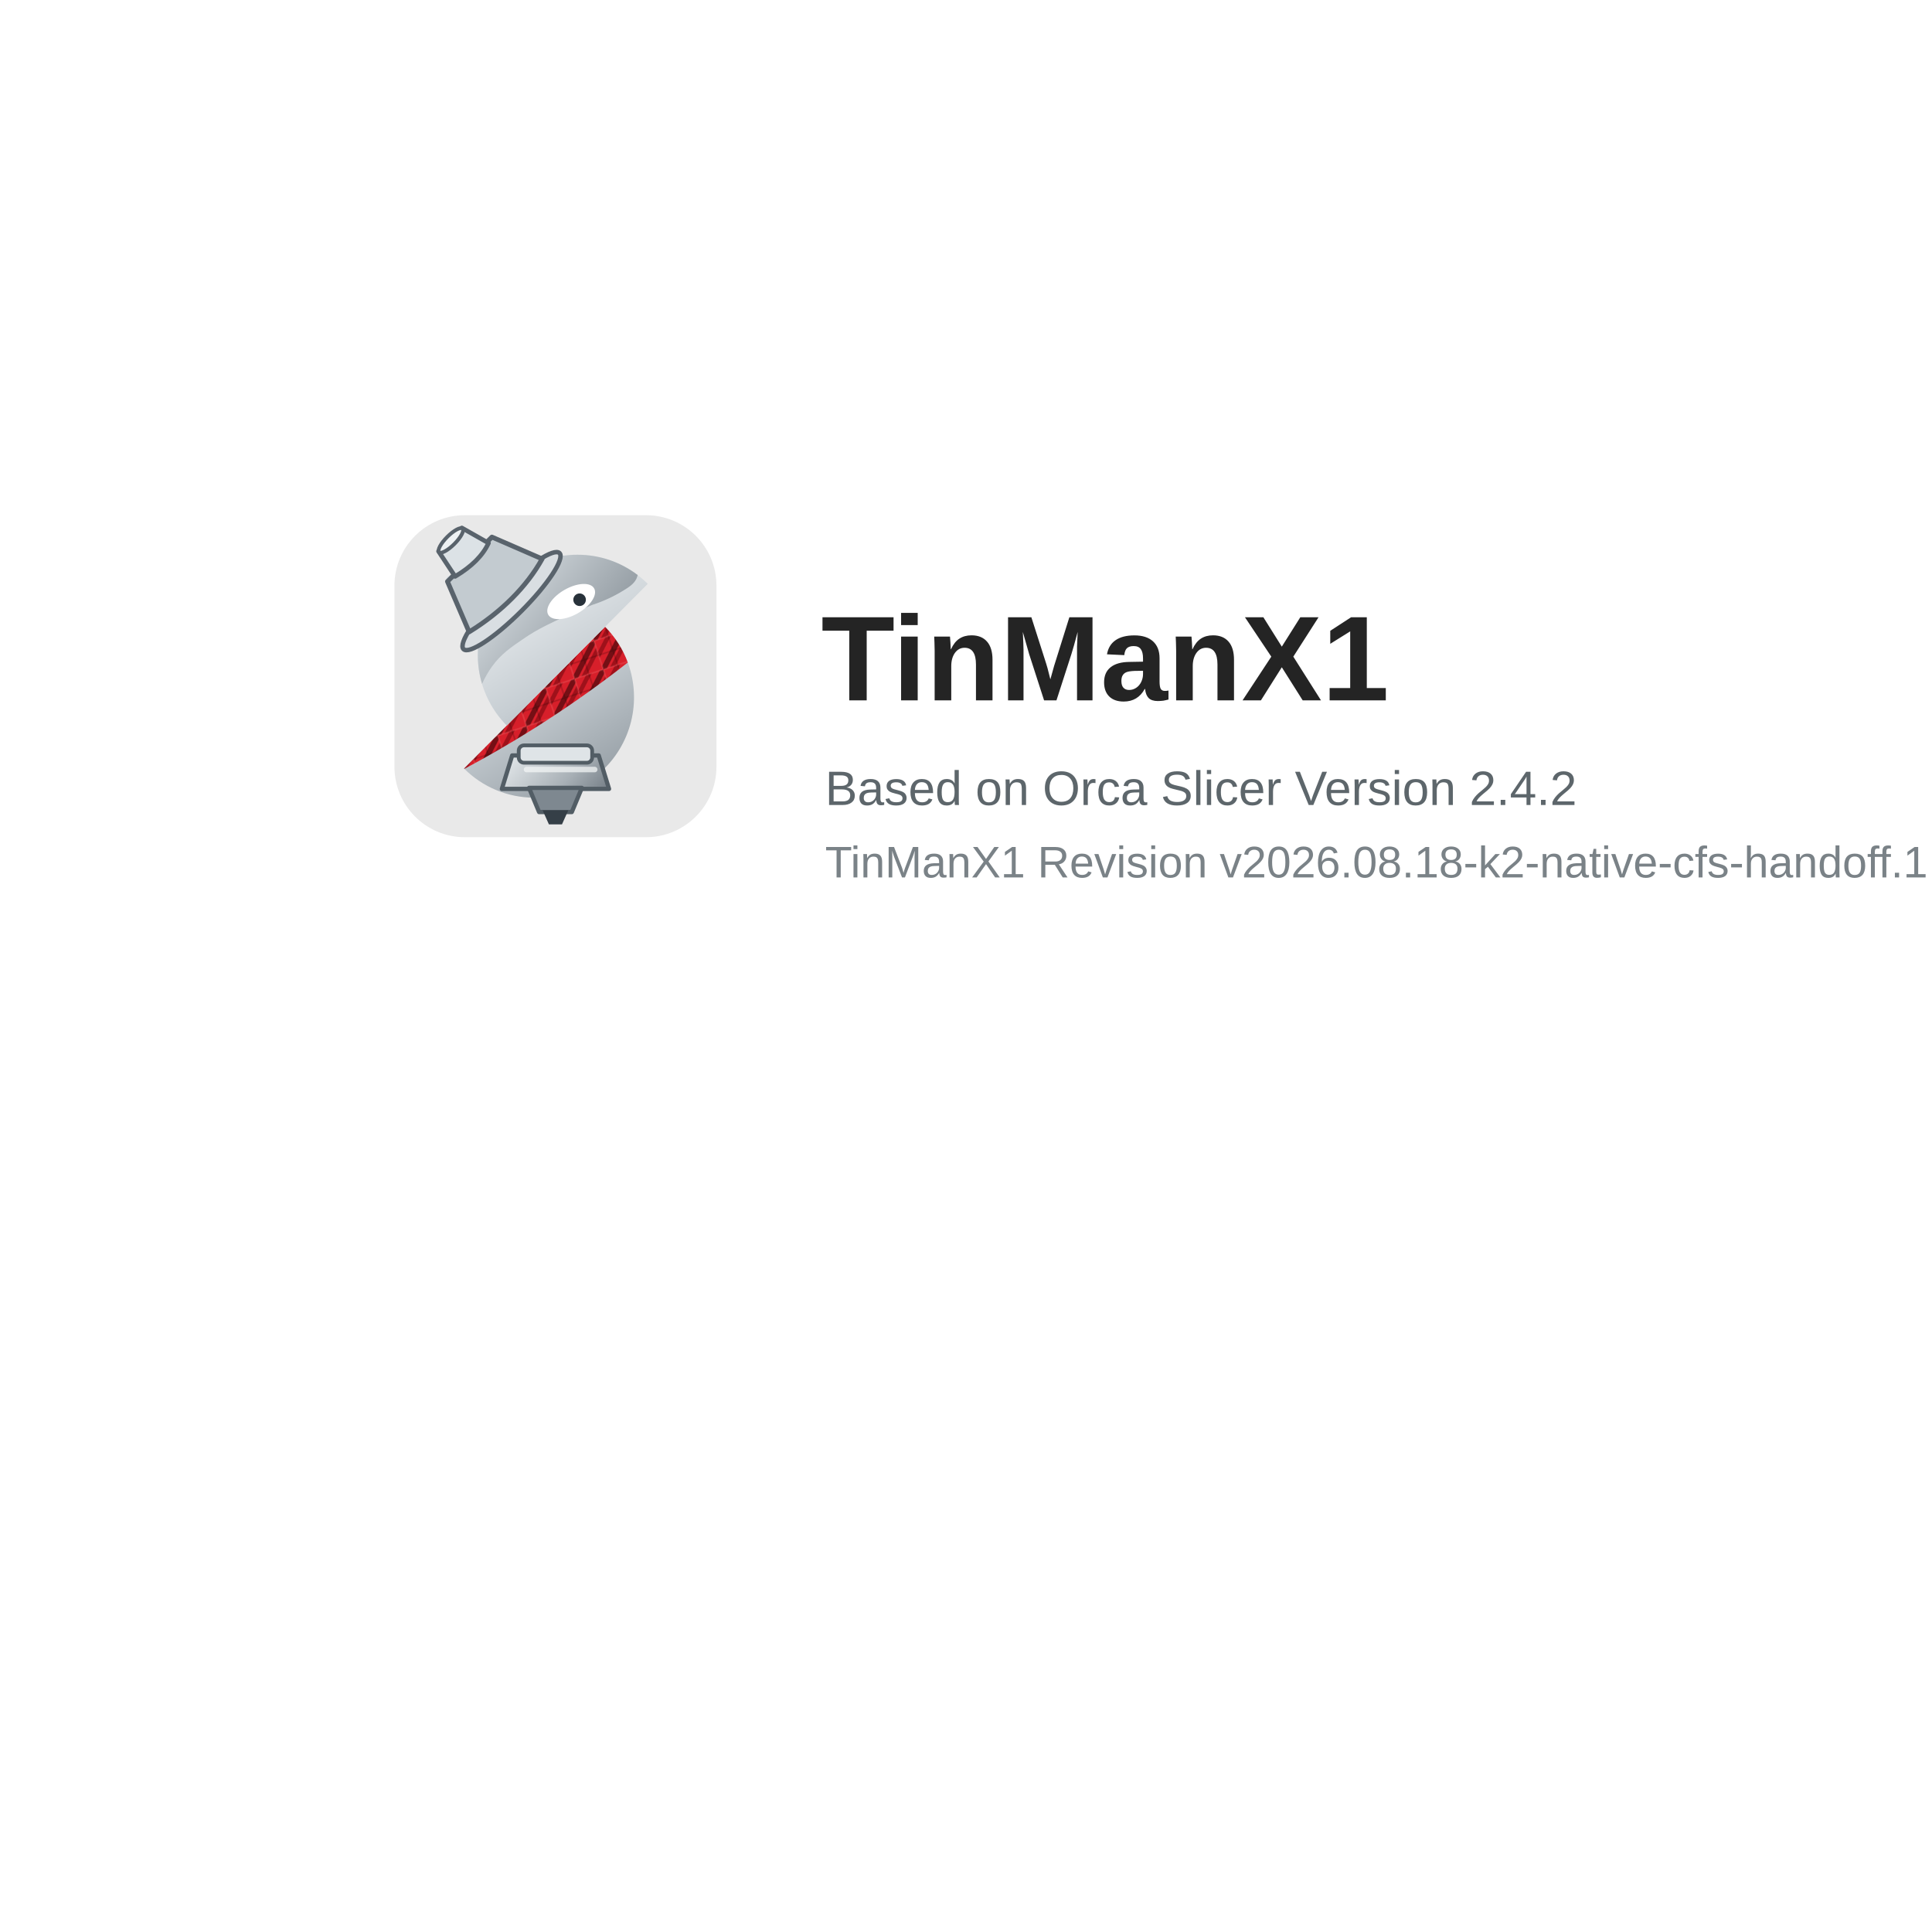
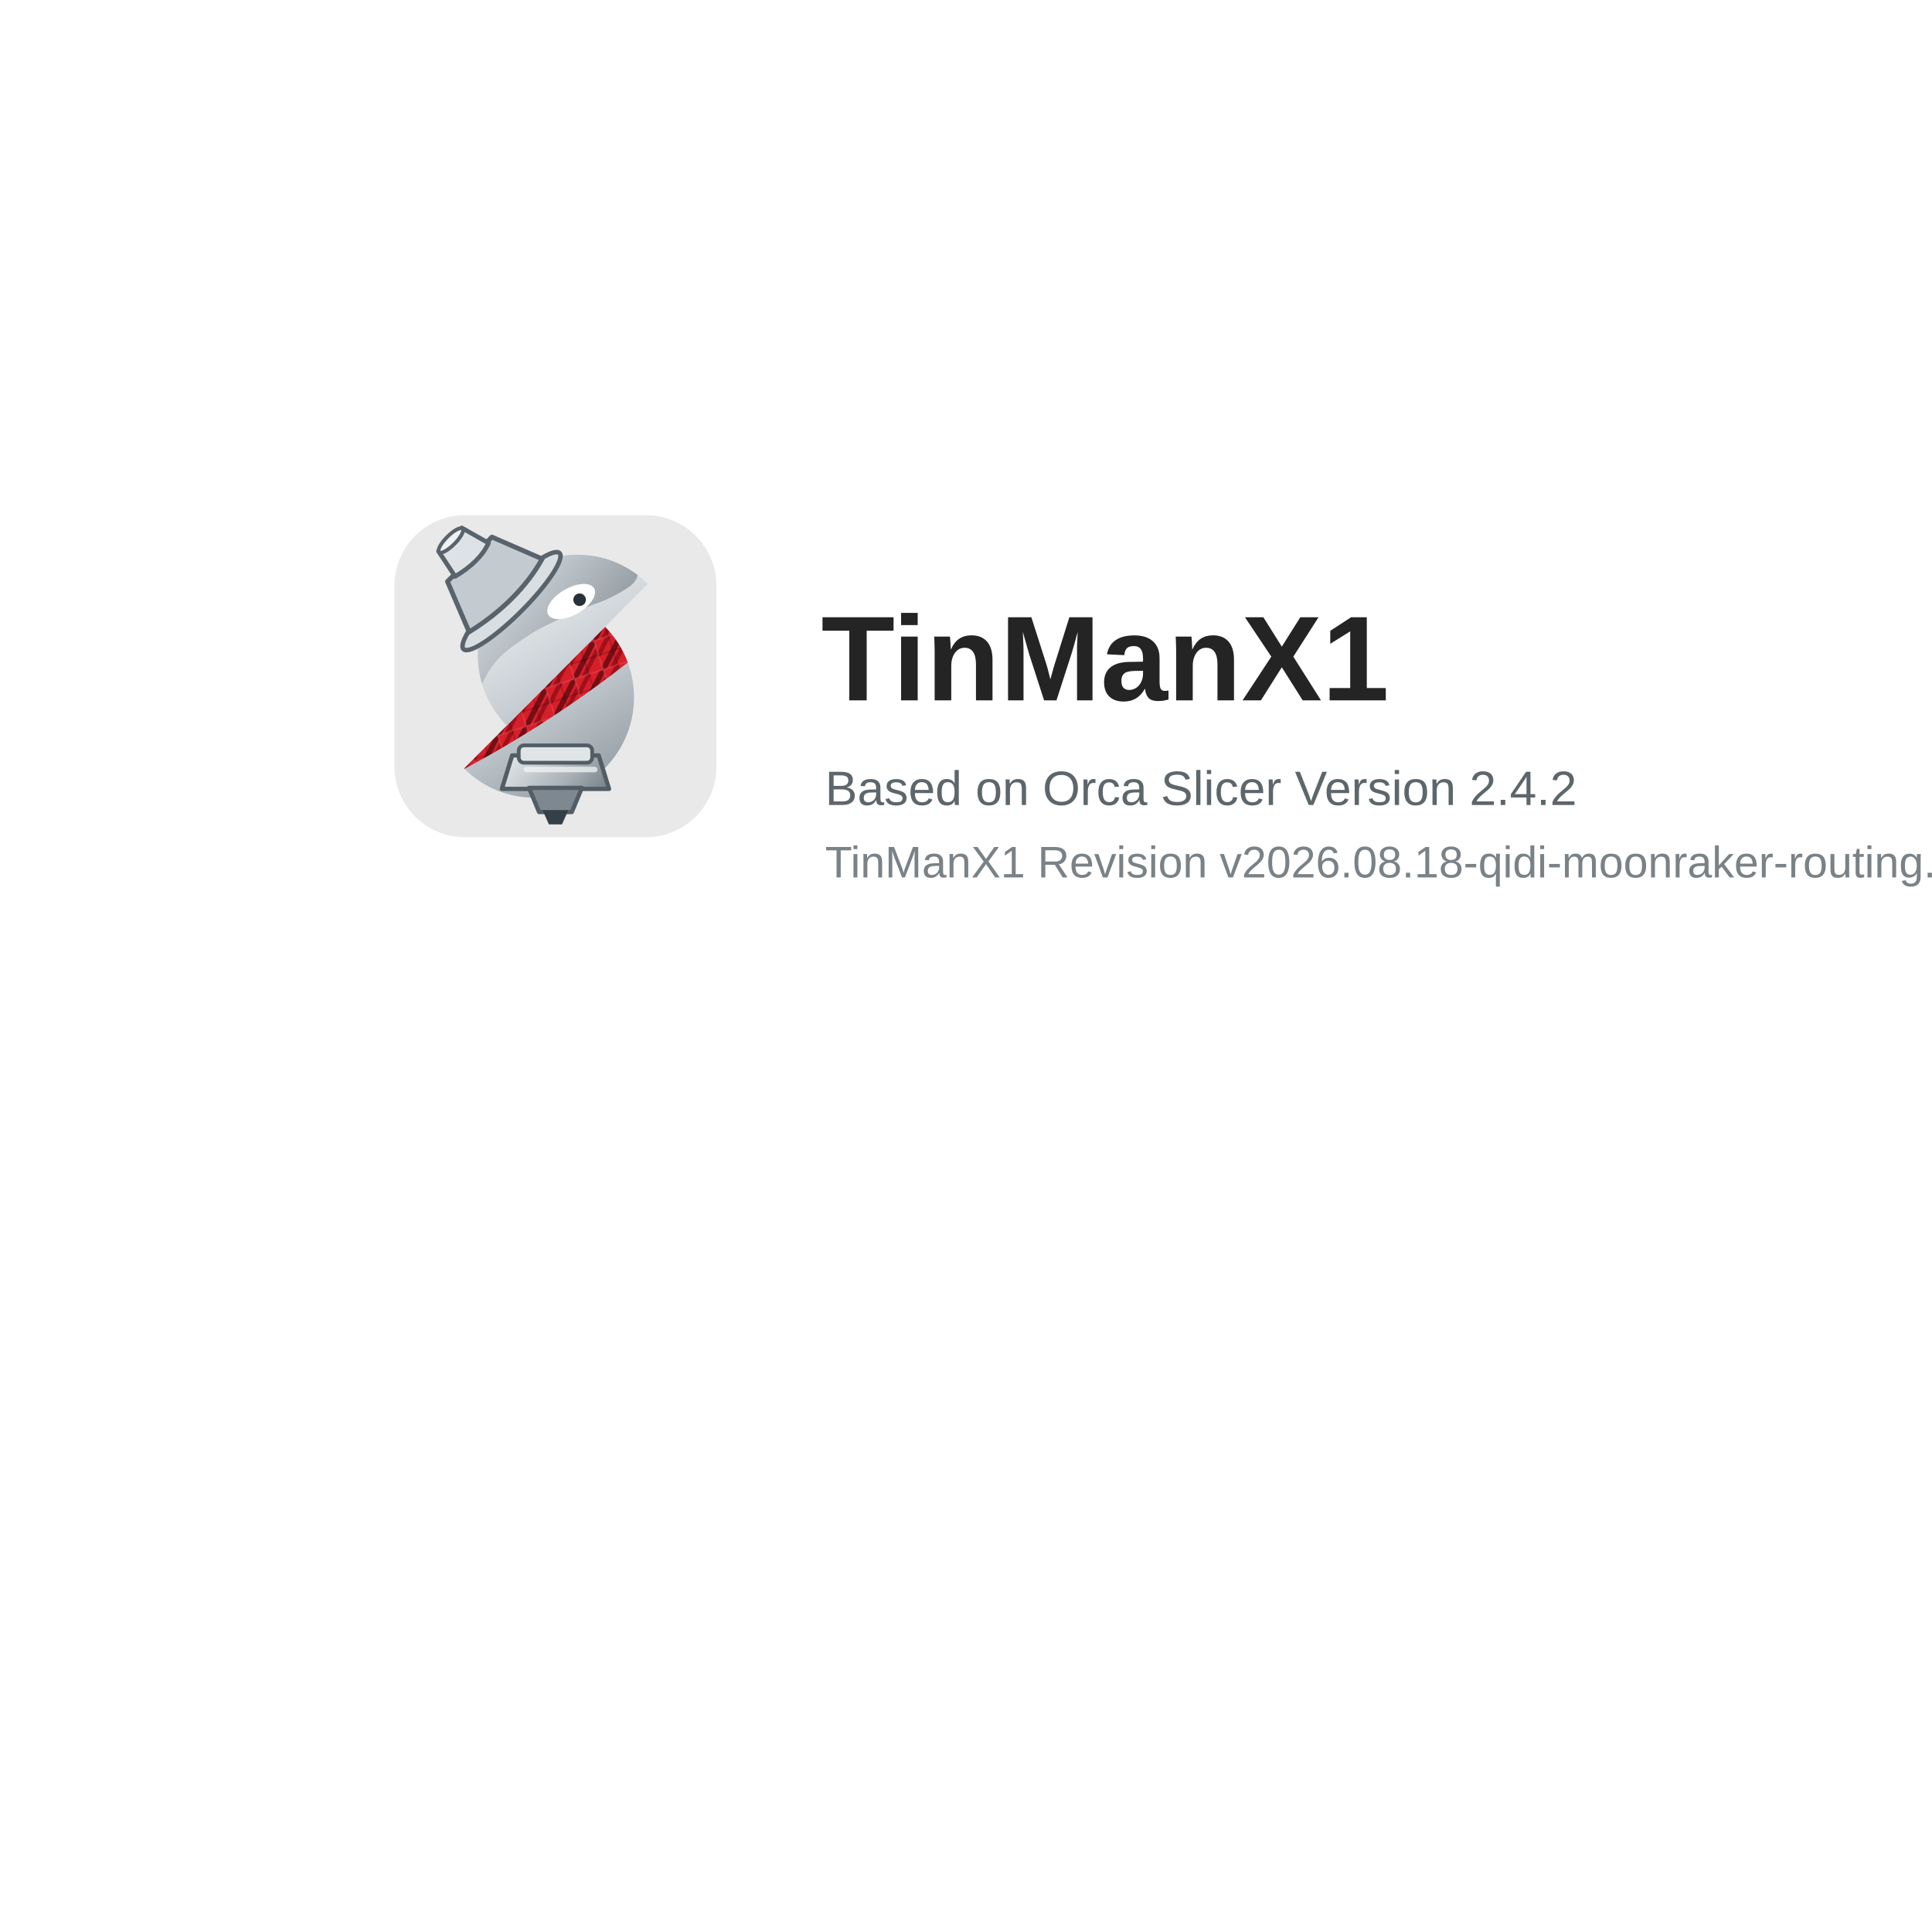
<svg xmlns="http://www.w3.org/2000/svg" width="480" height="480" viewBox="0 0 480 480">
  <defs>
    <linearGradient id="tmxSilver" x1="18" y1="8" x2="47" y2="55" gradientUnits="userSpaceOnUse">
      <stop offset="0" stop-color="#f7f9fa" />
      <stop offset=".52" stop-color="#c7ced3" />
      <stop offset="1" stop-color="#8d969d" />
    </linearGradient>
    <linearGradient id="tmxDarkSilver" x1="19" y1="10" x2="49" y2="35" gradientUnits="userSpaceOnUse">
      <stop offset="0" stop-color="#dce2e6" />
      <stop offset="1" stop-color="#6f7981" />
    </linearGradient>
    <linearGradient id="tmxNozzle" x1="24" y1="43" x2="43" y2="60" gradientUnits="userSpaceOnUse">
      <stop offset="0" stop-color="#eef2f4" />
      <stop offset=".55" stop-color="#a8b0b6" />
      <stop offset="1" stop-color="#59636c" />
    </linearGradient>
    <pattern id="tmxCarbonRed" width="6" height="6" patternUnits="userSpaceOnUse" patternTransform="rotate(-18)">
      <rect width="6" height="6" fill="#D71F2A" />
      <path d="M-2 1 1-2M0 6 6 0M5 8 8 5" fill="none" stroke="#250204" stroke-width="1.05" opacity=".55" />
      <path d="M-2 5 5-2M1 7 7 1" fill="none" stroke="#7c0810" stroke-width=".85" opacity=".62" />
      <path d="M0 0h6v6h-6z" fill="none" stroke="#f06a70" stroke-width=".35" opacity=".28" />
      <path d="M0 3h6M3 0v6" fill="none" stroke="#180102" stroke-width=".28" opacity=".22" />
    </pattern>
  </defs>
  <rect width="480" height="480" fill="#ffffff" />
  <g transform="translate(98 128)">
    <g transform="scale(1.25)">
      <rect width="64" height="64" rx="14" fill="#e9e9e9" />
      <path d="M13.84,50.354a19.7,19.7,0,0,0,13.883,5.79A19.944,19.944,0,0,0,41.858,22.182Z" fill="url(#tmxSilver)" />
      <path d="M41.858,22.181,13.84,50.354l.061.059A220.548,220.548,0,0,0,46.378,29.277a19.964,19.964,0,0,0-4.52-7.1" fill="url(#tmxCarbonRed)" />
      <path d="M36.381,7.856A19.943,19.943,0,0,0,22.327,41.818L50.345,13.646a19.693,19.693,0,0,0-13.964-5.79" fill="url(#tmxSilver)" />
      <path d="M36.381,7.856A19.636,19.636,0,0,0,26.04,10.782a22.742,22.742,0,0,0-5.91-.745,23.084,23.084,0,0,0-9.477,2.124.632.632,0,0,0,.129,1.191,13.52,13.52,0,0,1,8.069,5.137A20.06,20.06,0,0,0,17.41,33.534a19.873,19.873,0,0,1,2-3.488c1.819-2.5,3.743-3.8,6.585-5.723,2.093-1.416,5-3.077,13.359-6.512a28.421,28.421,0,0,0,6.12-2.821c1.4-.831,2.461-1.615,2.8-2.842.024-.086.045-.172.065-.256A19.655,19.655,0,0,0,36.381,7.856" fill="url(#tmxDarkSilver)" />
      <path d="M39.69,14.551c.727,1.285-.728,3.495-3.249,4.937s-5.154,1.569-5.88.284.727-3.495,3.248-4.937,5.154-1.569,5.881-.284" fill="#fff" />
      <circle cx="36.8" cy="16.8" r="1.25" fill="#28323a" />
      <g transform="translate(-17 1) rotate(-45 34.2 12.5) scale(1.05)">
        <ellipse cx="34.25" cy="18.4" rx="12.85" ry="2.65" fill="#d9dee2" stroke="#59636c" stroke-width=".85" />
        <path d="M28.3,7.2h11.9l3.8,9.65c-5.75,1.65-12.65,1.65-19.55,0Z" fill="#c3cbd0" stroke="#59636c" stroke-width=".9" stroke-linejoin="round" />
        <path d="M31.15,1.95h6.25l1.55,5.6c-2.45.9-5.4.9-8.95,0Z" fill="#dce2e6" stroke="#59636c" stroke-width=".85" stroke-linejoin="round" />
        <ellipse cx="34.25" cy="2.15" rx="3.15" ry=".95" fill="#eef2f4" stroke="#59636c" stroke-width=".7" />
      </g>
      <path d="M23.4,47.75h17.2l2.05,6.65H21.35Z" fill="url(#tmxNozzle)" stroke="#525d65" stroke-width=".85" stroke-linejoin="round" />
      <path d="M26.75,54.2h10.5l-2,4.8h-6.5Z" fill="#7e8890" stroke="#525d65" stroke-width=".85" stroke-linejoin="round" />
      <path d="M29.45,58.65h5.1l-1.25,2.8h-2.6Z" fill="#353f47" />
      <rect x="24.7" y="45.75" width="14.6" height="3.45" rx="1.05" fill="#dfe4e7" stroke="#525d65" stroke-width=".75" />
      <path d="M26.25,50.55h13.55" fill="none" stroke="#f4f6f7" stroke-width="1.1" stroke-linecap="round" opacity=".72" />
    </g>
    <text x="106" y="46" font-family="Arial, Helvetica, sans-serif" font-size="30" font-weight="700" fill="#242424">TinManX1</text>
    <text x="107" y="72" font-family="Arial, Helvetica, sans-serif" font-size="12" fill="#5d666b">Based on Orca Slicer Version 2.4.2</text>
-     <text x="107" y="90" font-family="Arial, Helvetica, sans-serif" font-size="11" fill="#7a8287">TinManX1 Revision v2026.08.18-k2-native-cfs-handoff.1</text>
+     <text x="107" y="90" font-family="Arial, Helvetica, sans-serif" font-size="11" fill="#7a8287">TinManX1 Revision v2026.08.18-qidi-moonraker-routing.2</text>
  </g>
</svg>
